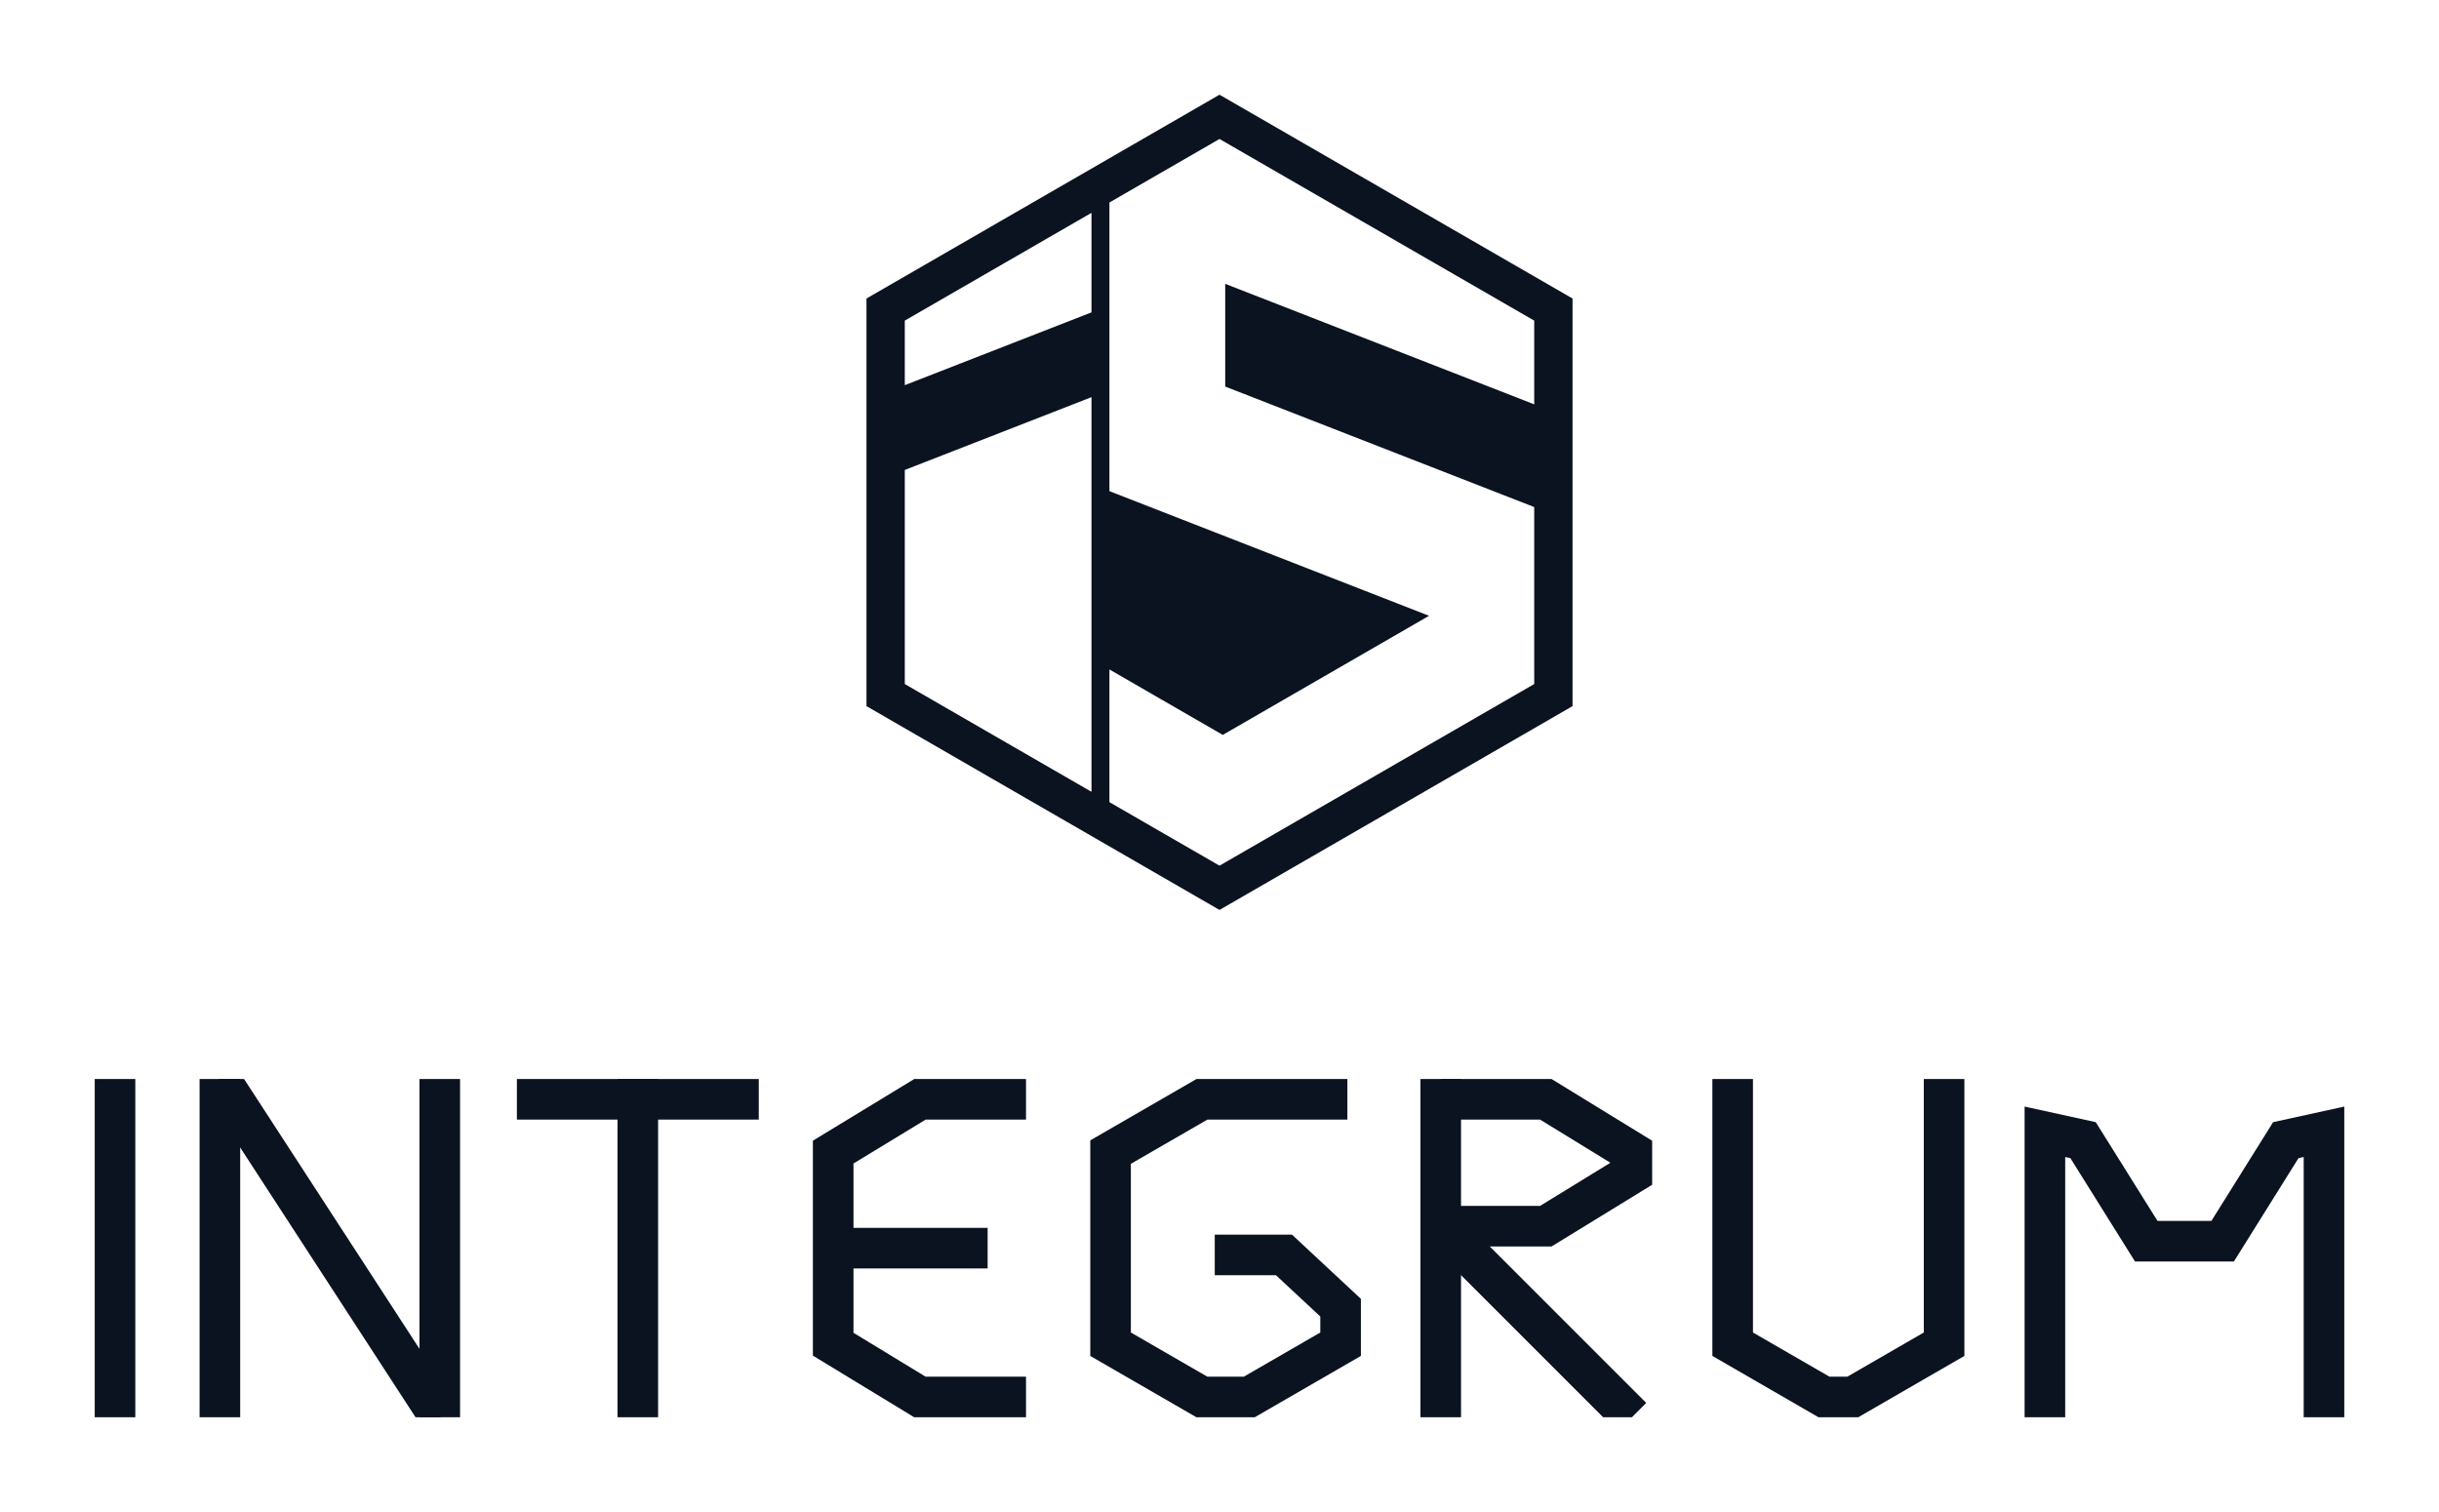
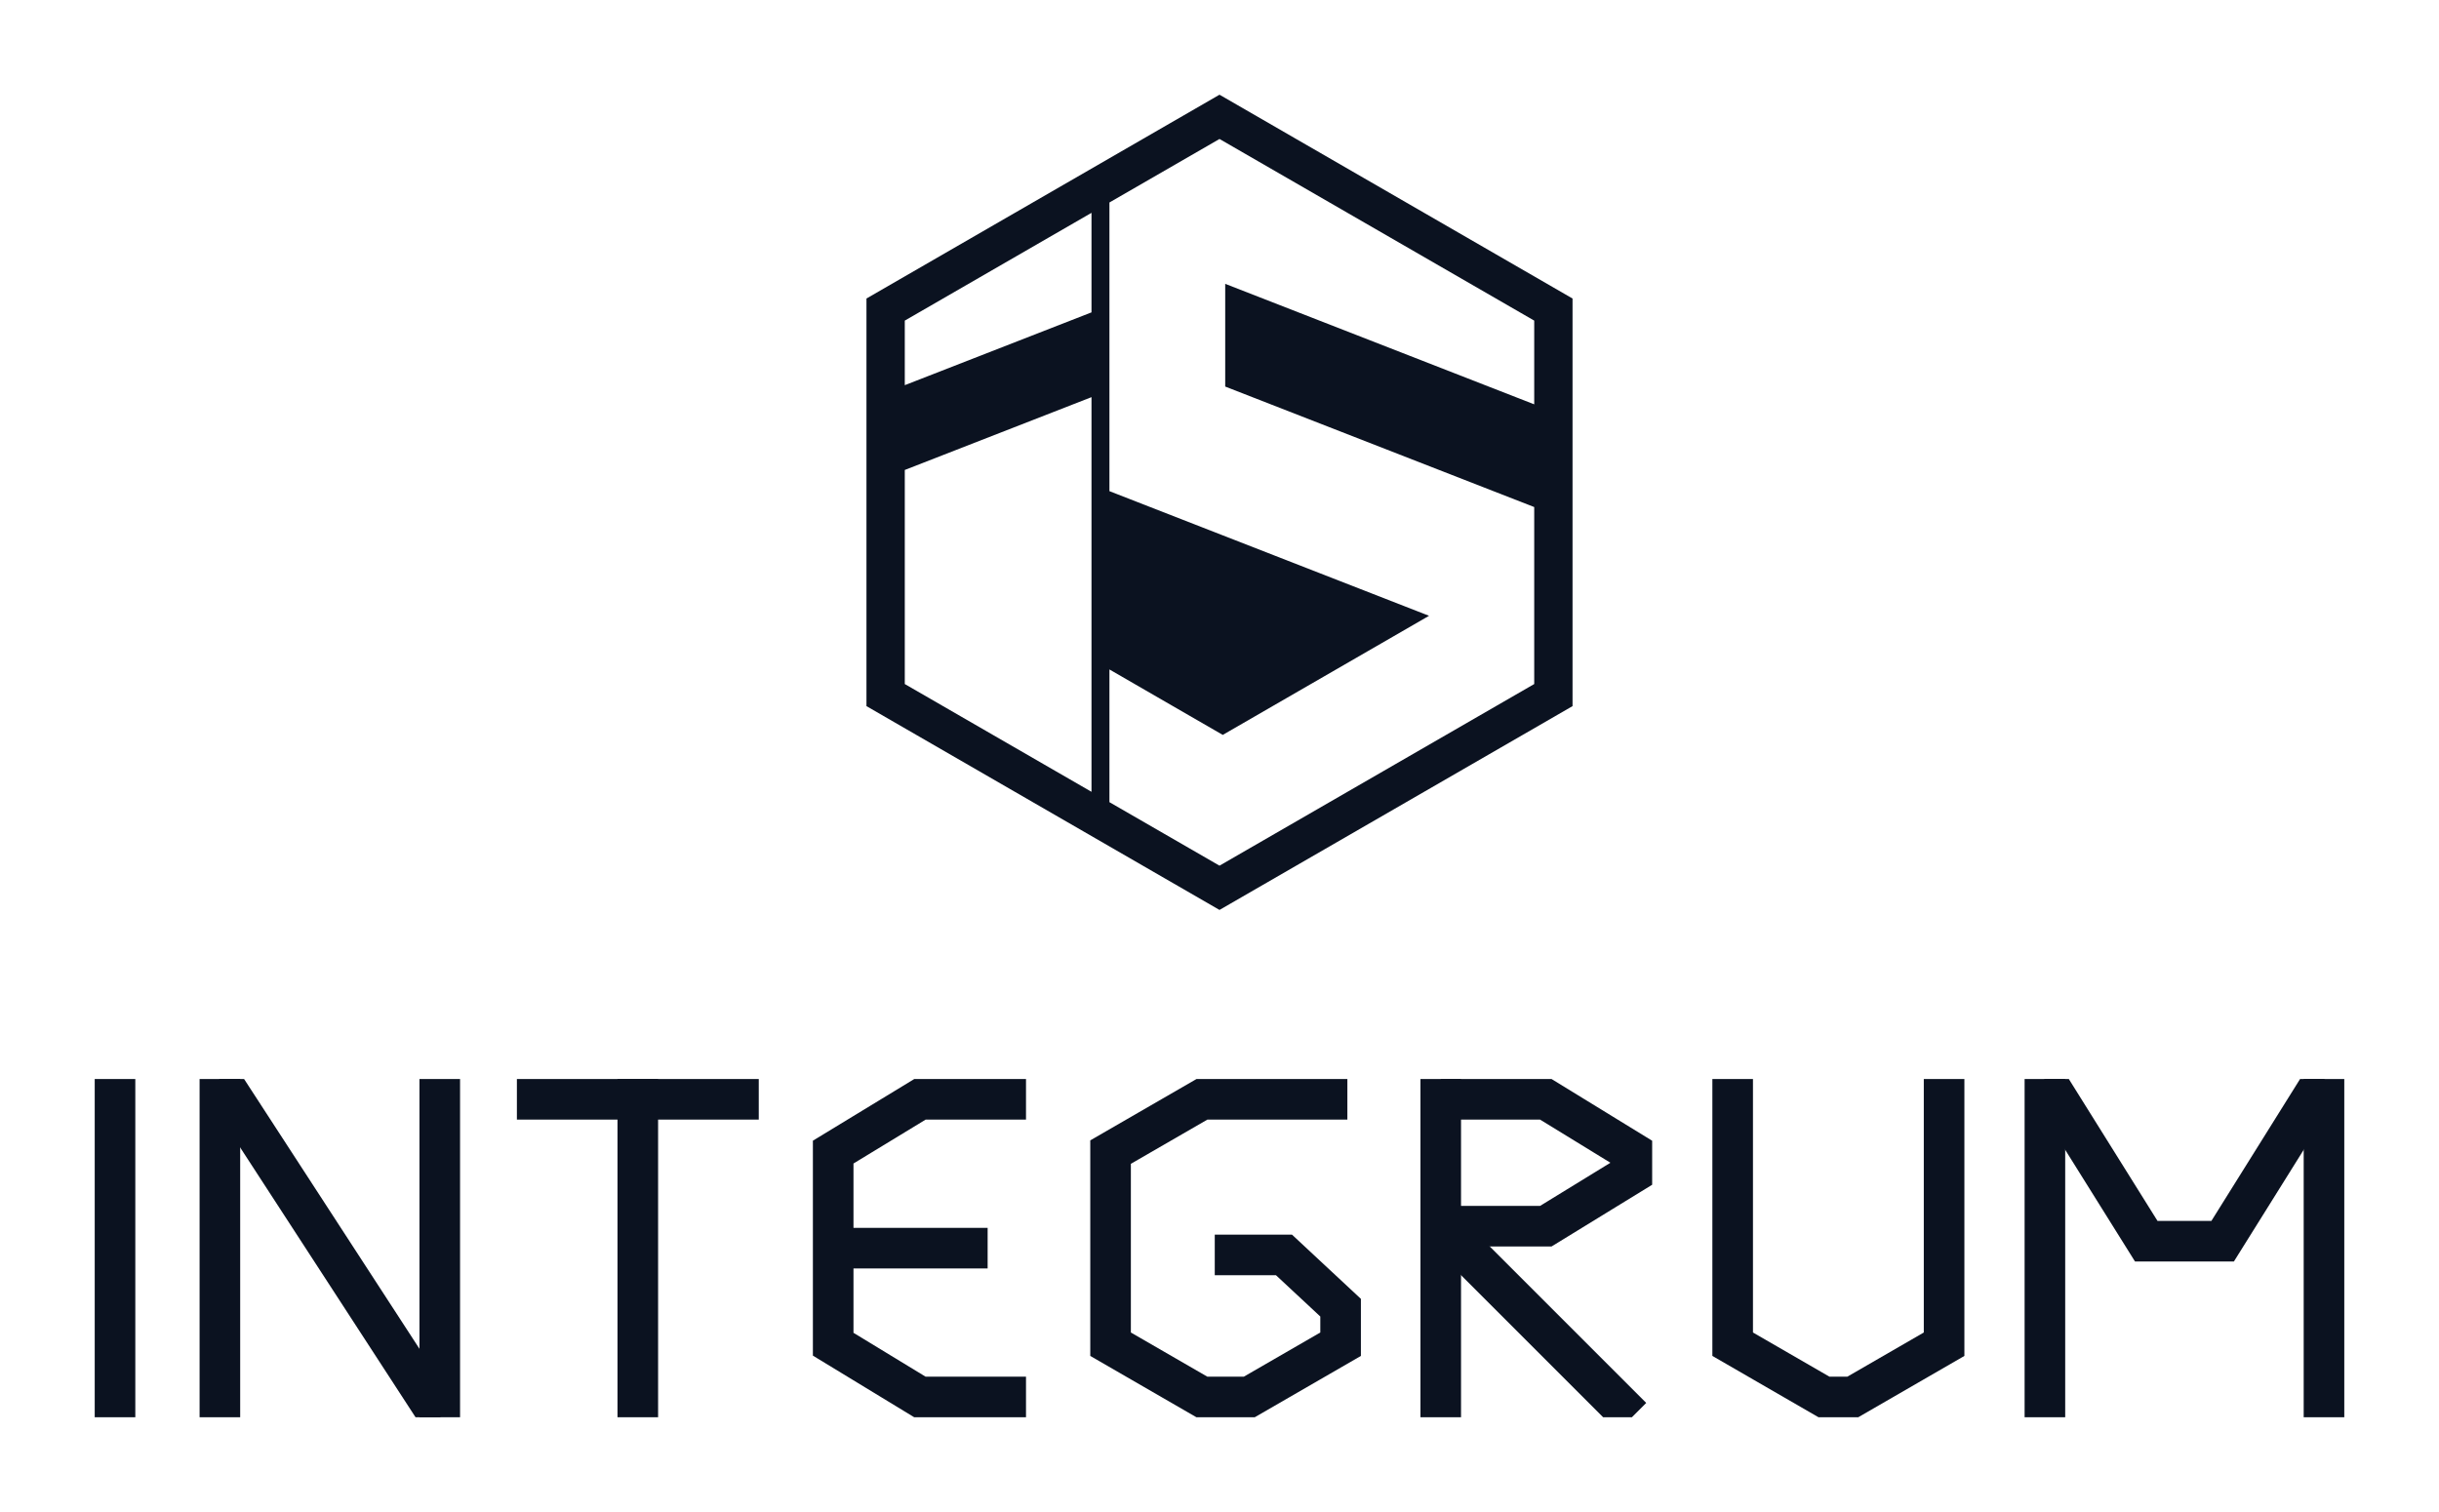
<svg xmlns="http://www.w3.org/2000/svg" width="5047" height="3129" viewBox="0 0 5047 3129" role="img" aria-label="Integrum Systems">
  <defs>
    <clipPath id="c1">
      <rect x="0.0" y="2233.1" width="100000.0" height="700.0" />
    </clipPath>
  </defs>
  <g transform="translate(1465.66,-18.27) scale(1.68715)">
    <path d="M 627.0 127.0 L 1060.0 377.0 L 1060.0 877.0 L 627.0 1127.0 L 194.0 877.0 L 194.0 377.0 Z M 241.0 404.1 L 470.0 271.9 L 470.0 394.0 L 241.0 483.3 Z M 470.0 498.0 L 470.0 982.1 L 241.0 849.9 L 241.0 587.3 Z M 627.0 181.3 L 1013.0 404.1 L 1013.0 506.8 L 634.0 359.0 L 634.0 485.0 L 1013.0 632.8 L 1013.0 849.9 L 627.0 1072.7 L 492.0 994.8 L 492.0 832.0 L 631.0 912.3 L 884.0 766.2 L 492.0 613.3 L 492.0 259.2 Z" fill="#0B1220" fill-rule="evenodd" />
  </g>
  <g clip-path="url(#c1)" fill="none" stroke="#0B1220" stroke-width="84.0" stroke-linecap="butt" stroke-linejoin="miter" stroke-miterlimit="12">
    <polyline points="238.0,2233.1 238.0,2933.1" />
    <polyline points="455.0,2233.1 455.0,2933.1" />
    <polyline points="910.0,2233.1 910.0,2933.1" />
    <polyline points="455.0,2233.1 910.0,2933.1" />
    <polyline points="1069.6,2275.1 1570.1,2275.1" />
    <polyline points="1319.8,2233.1 1319.8,2933.1" />
    <polyline points="2123.1,2275.1 1903.6,2275.1 1724.1,2384.3 1724.1,2781.9 1903.6,2891.1 2123.1,2891.1" />
    <polyline points="1724.1,2583.1 2043.7,2583.1" />
    <polyline points="2788.1,2275.1 2487.1,2275.1 2298.1,2384.3 2298.1,2781.9 2487.1,2891.1 2585.1,2891.1 2774.1,2781.9 2774.1,2706.3 2656.9,2597.1 2513.7,2597.1" />
    <polyline points="2981.3,2233.1 2981.3,2933.1" />
    <polyline points="2981.3,2275.1 3198.8,2275.1 3376.8,2384.3 3376.8,2428.4 3198.8,2537.6 2981.3,2537.6" />
    <polyline points="2981.3,2537.6 3376.8,2933.1" />
    <polyline points="3585.4,2233.1 3585.4,2781.9 3774.4,2891.1 3833.9,2891.1 4022.9,2781.9 4022.9,2233.1" />
-     <polyline points="4231.5,2933.1 4231.5,2342.3 4310.5,2359.6 4441.2,2568.7 4599.3,2568.7 4730.0,2359.6 4809.0,2342.3 4809.0,2933.1" />
+     <polyline points="4231.5,2233.1 4231.5,2933.1" />
+     <polyline points="4809.0,2233.1 4809.0,2933.1" />
+     <polyline points="4231.5,2233.1 4441.2,2568.7 4599.3,2568.7 4809.0,2233.1" />
  </g>
</svg>
